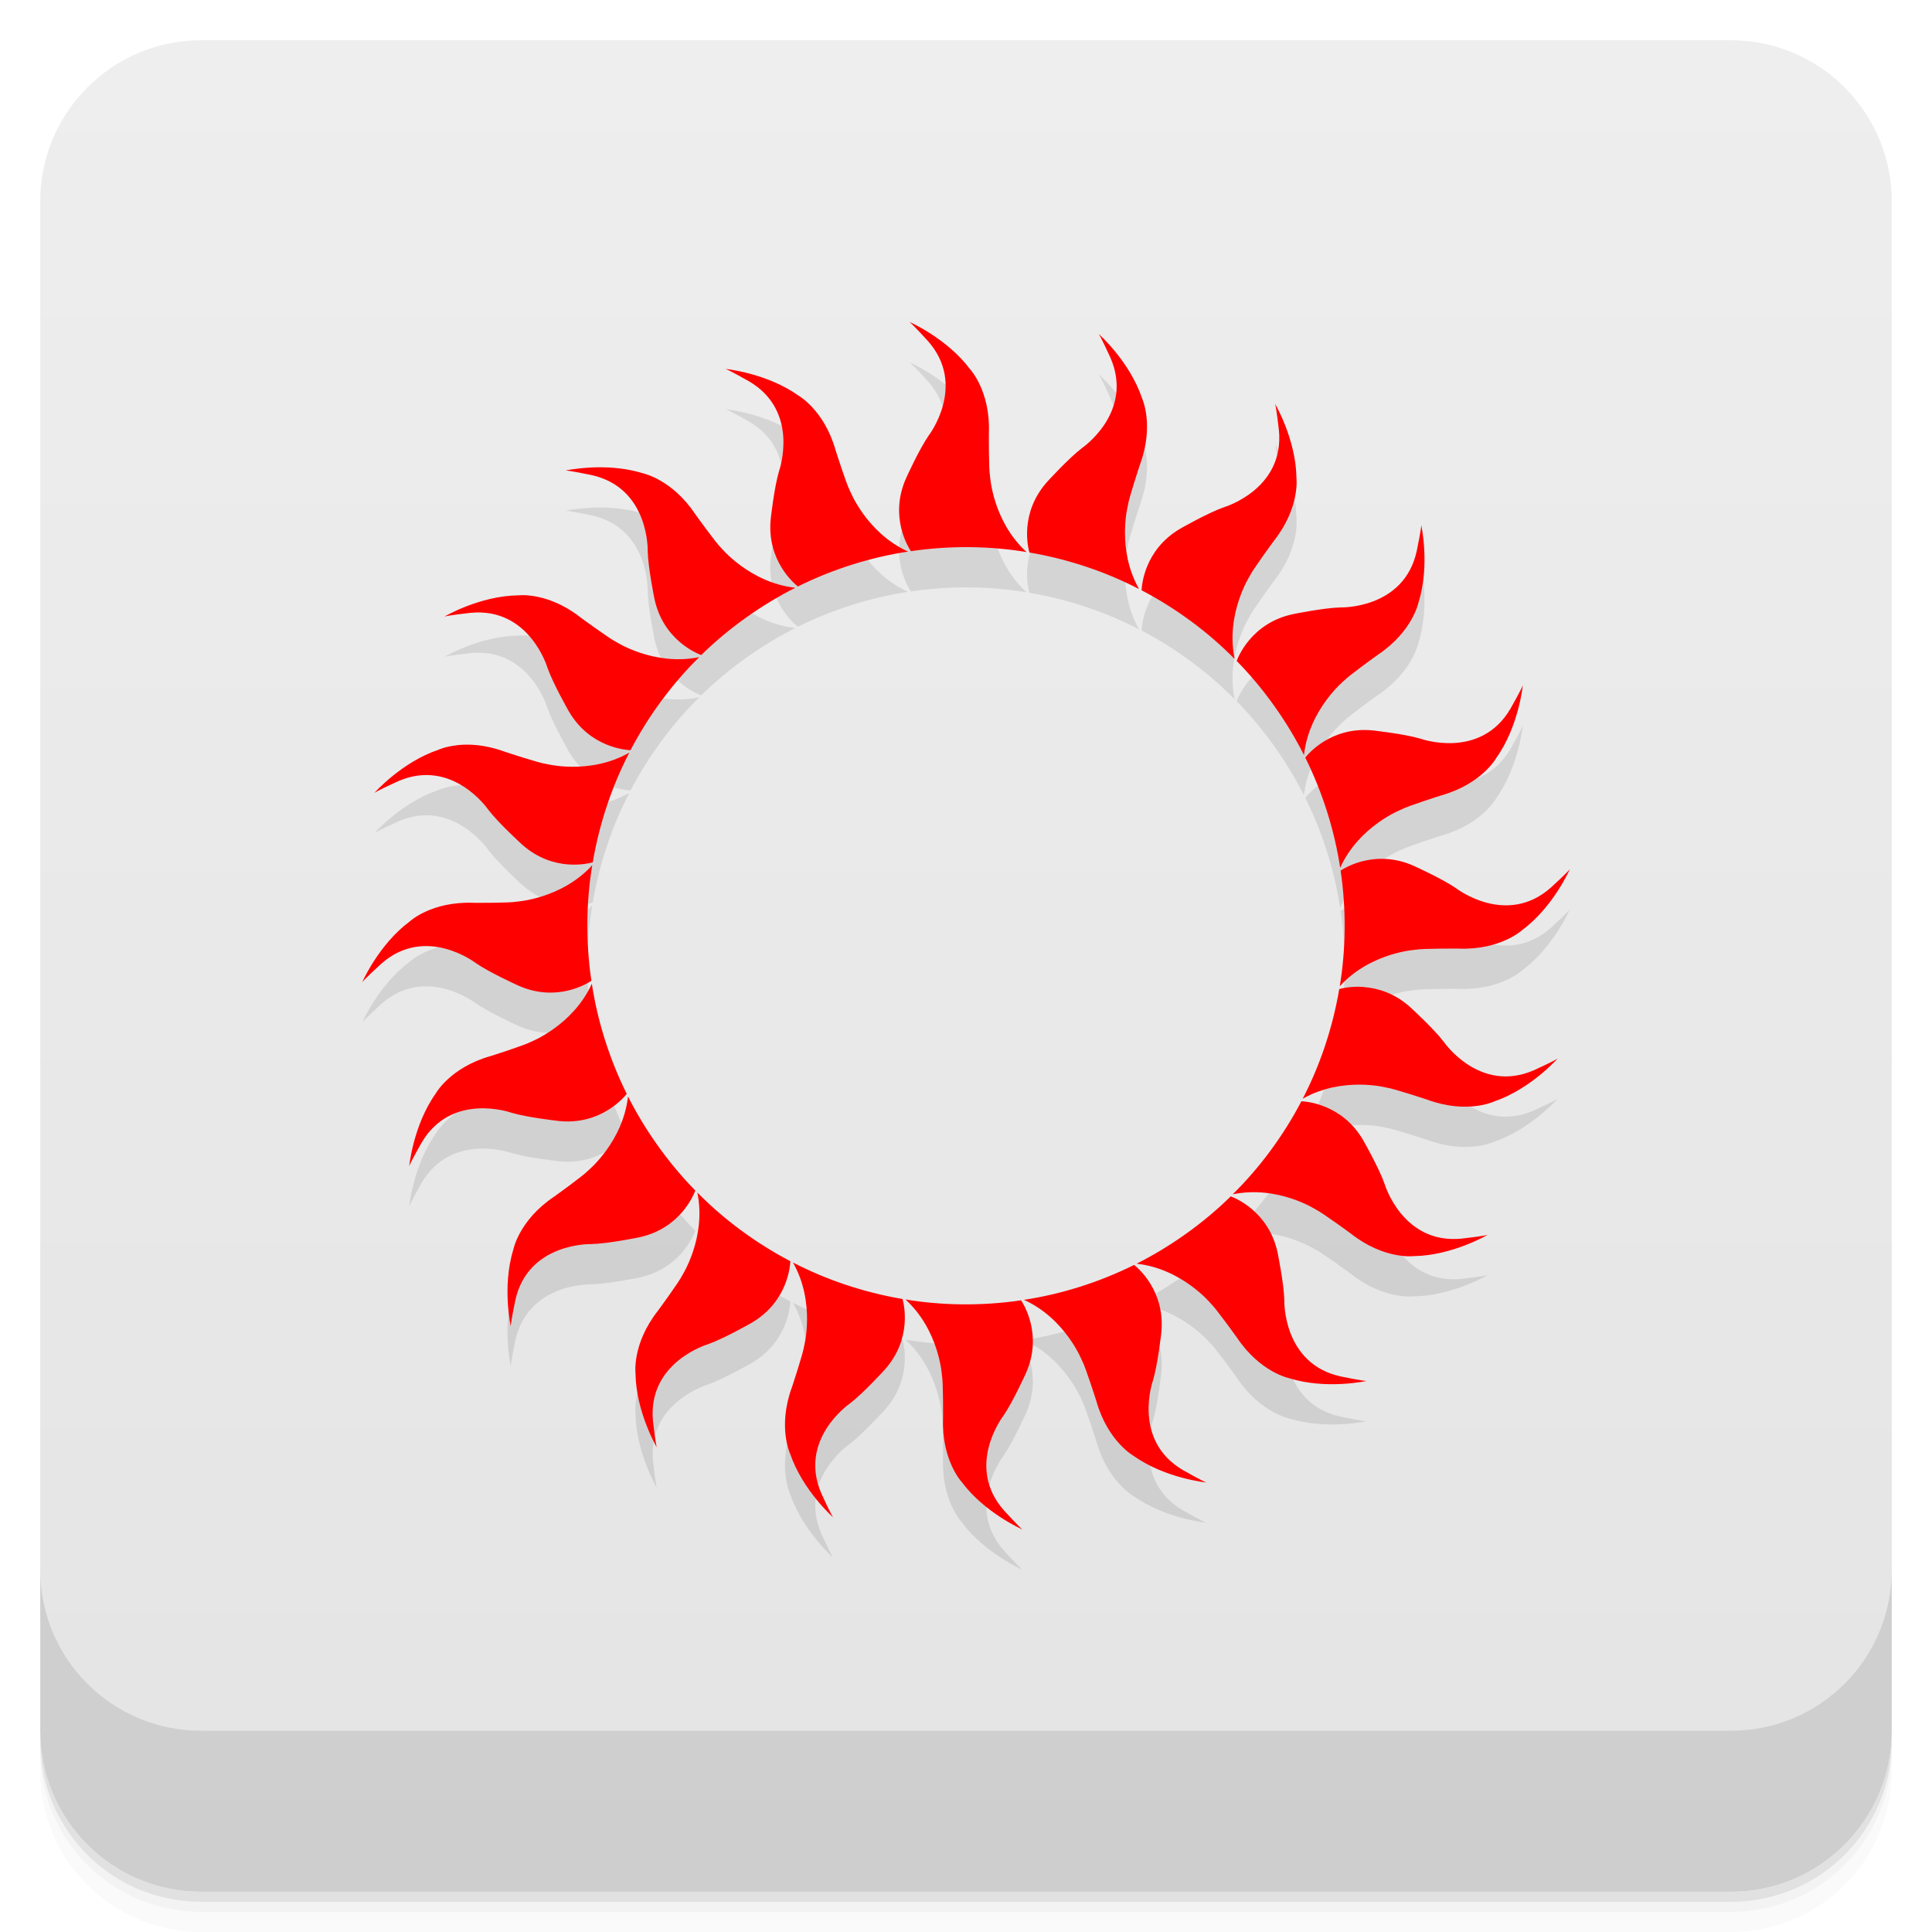
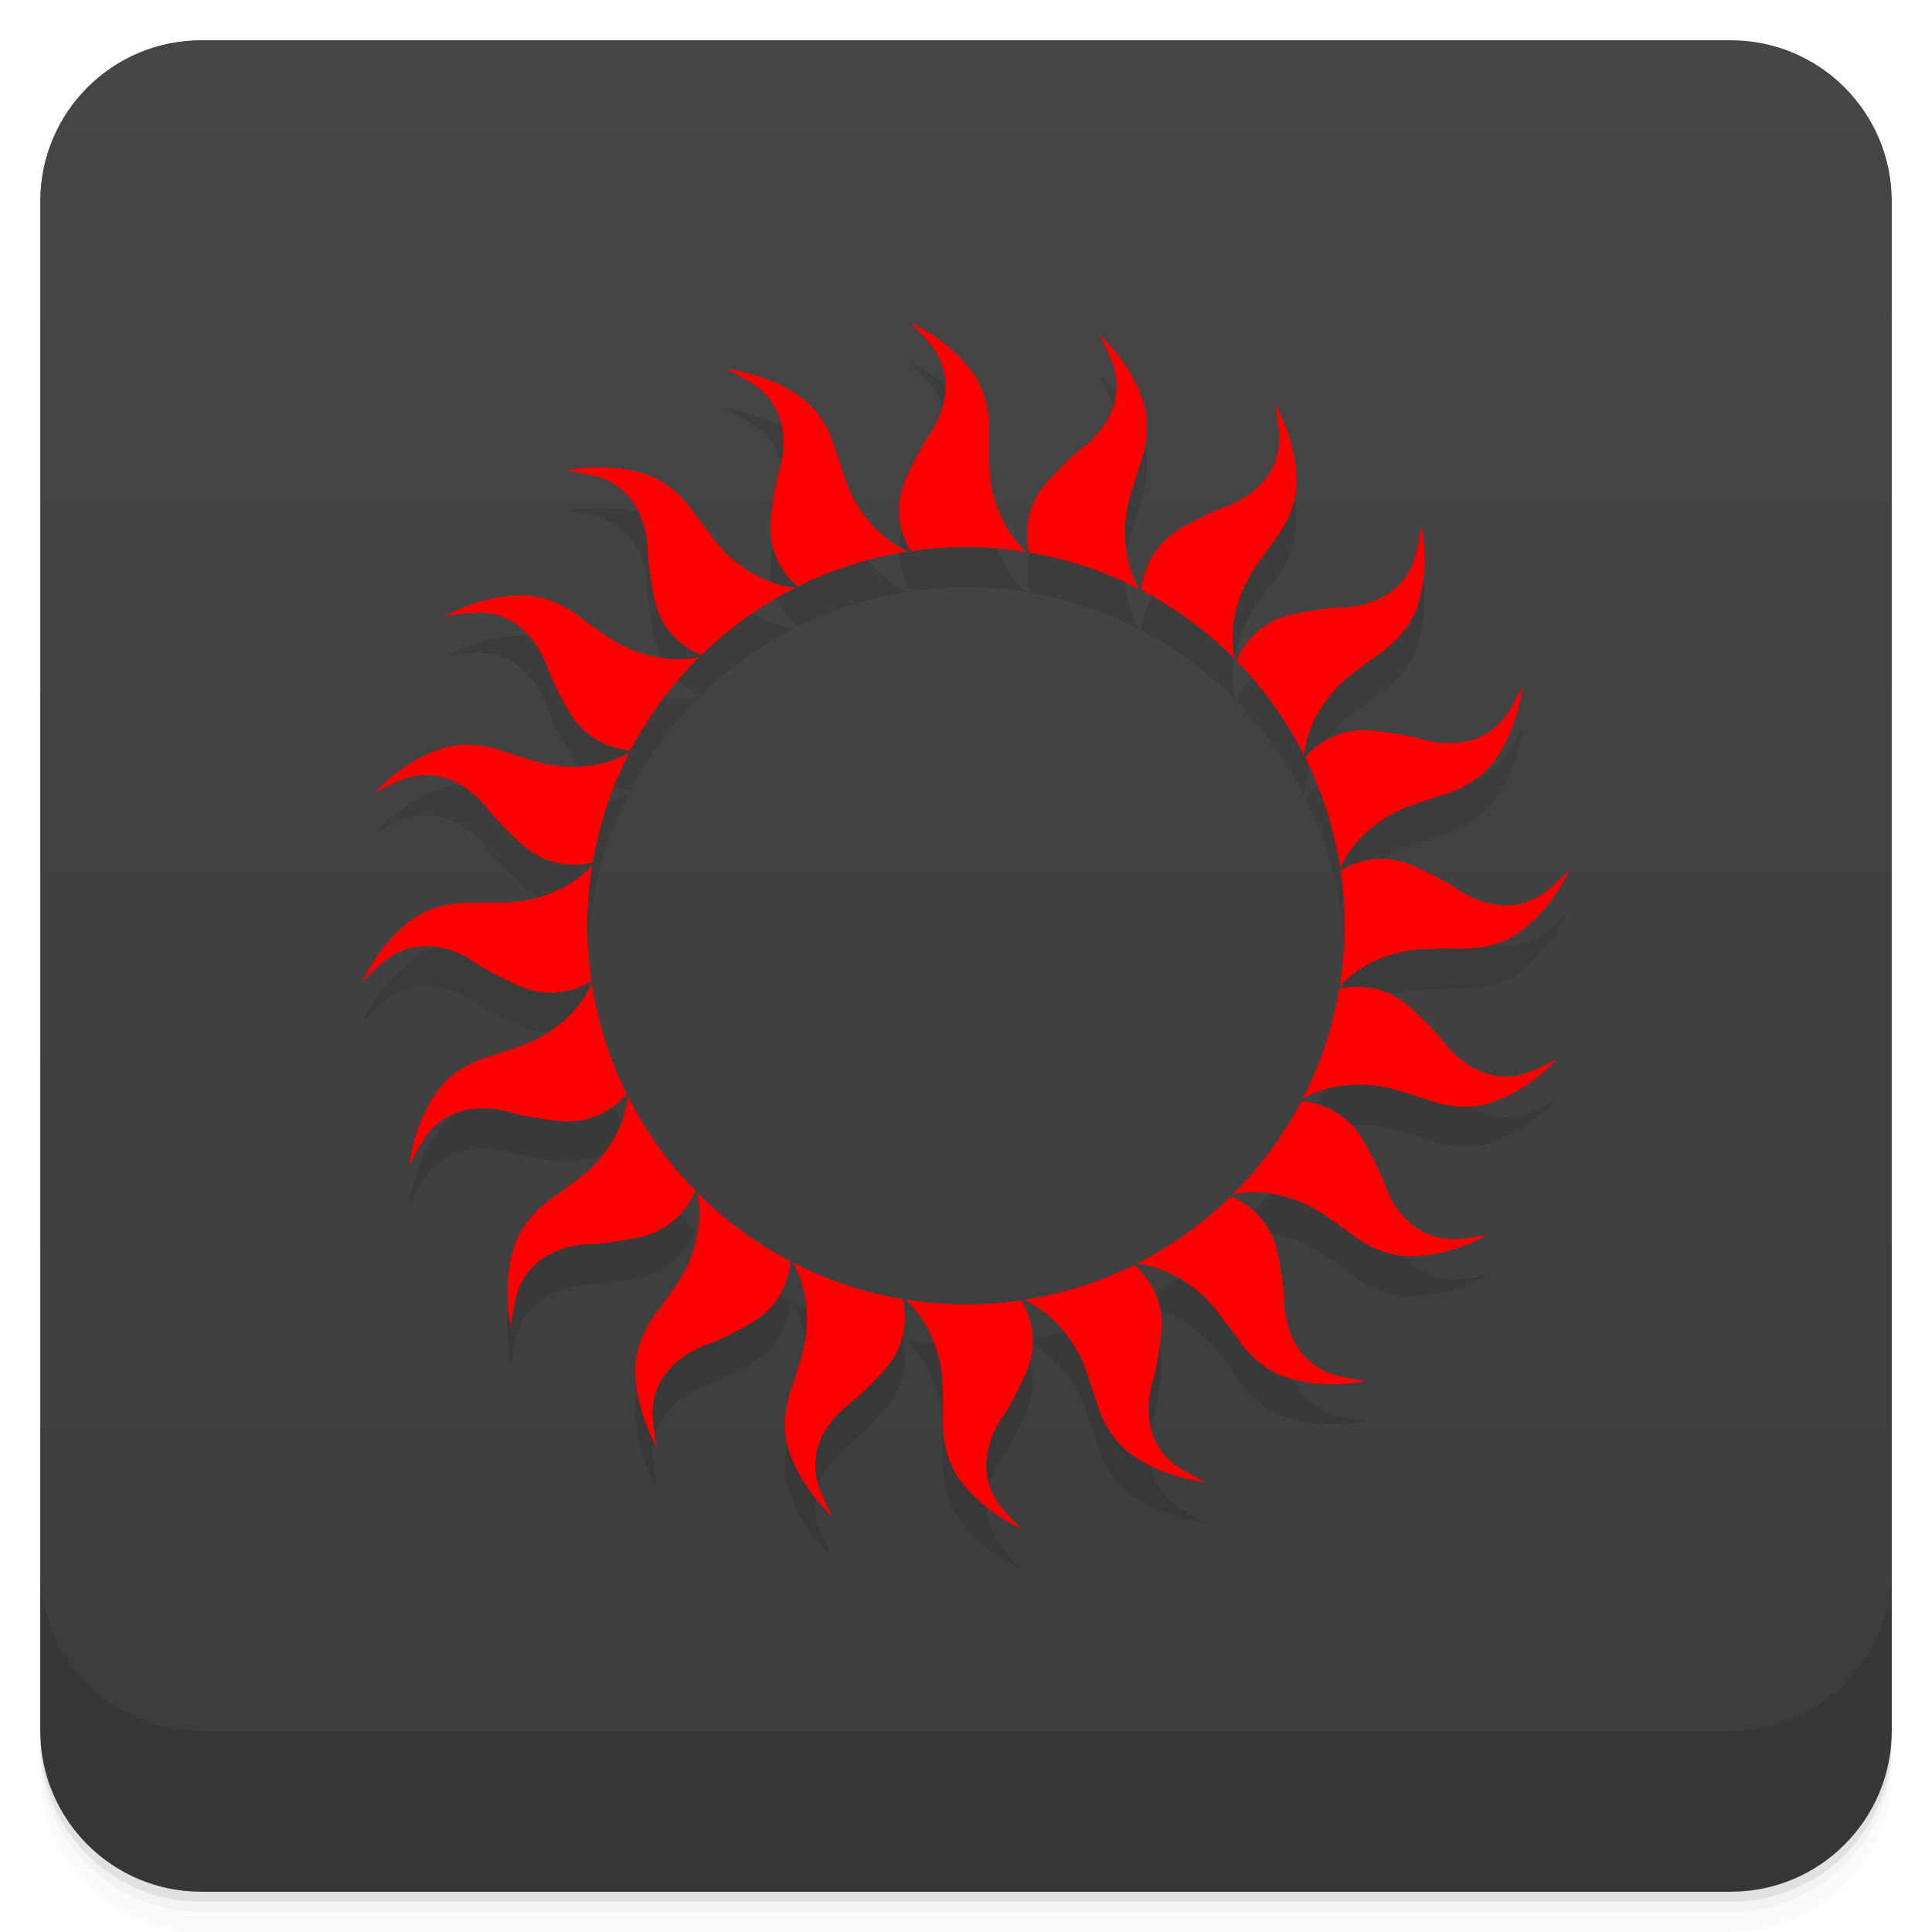
<svg xmlns="http://www.w3.org/2000/svg" width="48" height="48" version="1.1" viewBox="0 0 48 48">
  <defs>
    <linearGradient id="linearGradient4501" x1="-47" x2="-1" y1="2.8779e-15" y2="6.1232e-17" gradientUnits="userSpaceOnUse">
-       <stop style="stop-color:#e4e4e4" offset="0" />
-       <stop style="stop-color:#eee" offset="1" />
+       <stop style="stop-color:#3c3c3c" offset="0" />
+       <stop style="stop-color:#464646" offset="1" />
    </linearGradient>
  </defs>
  <g transform="translate(0 3.949e-5)">
    <path d="m1 43v0.25c0 2.216 1.784 4 4 4h38c2.216 0 4-1.784 4-4v-0.25c0 2.216-1.784 4-4 4h-38c-2.216 0-4-1.784-4-4zm0 0.5v0.5c0 2.216 1.784 4 4 4h38c2.216 0 4-1.784 4-4v-0.5c0 2.216-1.784 4-4 4h-38c-2.216 0-4-1.784-4-4z" style="opacity:.02" />
    <path d="m1 43.25v0.25c0 2.216 1.784 4 4 4h38c2.216 0 4-1.784 4-4v-0.25c0 2.216-1.784 4-4 4h-38c-2.216 0-4-1.784-4-4z" style="opacity:.05" />
    <path d="m1 43v0.25c0 2.216 1.784 4 4 4h38c2.216 0 4-1.784 4-4v-0.25c0 2.216-1.784 4-4 4h-38c-2.216 0-4-1.784-4-4z" style="opacity:.1" />
  </g>
  <rect transform="rotate(-90)" x="-47" y="1" width="46" height="46" rx="4" style="fill:url(#linearGradient4501)" />
  <g transform="translate(0 3.949e-5)">
    <g transform="translate(0 -1004.4)">
      <path d="m1 1043.4v4c0 2.216 1.784 4 4 4h38c2.216 0 4-1.784 4-4v-4c0 2.216-1.784 4-4 4h-38c-2.216 0-4-1.784-4-4z" style="opacity:.1" />
    </g>
  </g>
  <path d="m22.588 8.996c0.043 0.012 0.463 0.473 0.463 0.473 0.983 1.105 0.023 2.35 0.023 2.35-0.239 0.344-0.564 1.065-0.564 1.065-0.427 0.964 0.067 1.728 0.121 1.81 0.479-0.071 0.972-0.105 1.471-0.1 0.479 0.005 0.946 0.046 1.402 0.121-0.846-0.772-0.908-1.895-0.908-1.895-0.032-0.141-0.028-1.057-0.027-1.057 0.04-1.047-0.465-1.586-0.465-1.586-0.575-0.773-1.516-1.182-1.516-1.182zm4.705 0.299c0.037 0.024 0.295 0.592 0.295 0.592 0.593 1.355-0.703 2.242-0.703 2.242-0.333 0.253-0.865 0.838-0.865 0.838-0.704 0.785-0.472 1.665-0.445 1.76 0.478 0.081 0.955 0.2 1.428 0.359 0.454 0.152 0.887 0.337 1.297 0.549-0.566-0.995-0.277-2.082-0.277-2.082 0.013-0.144 0.3-1.016 0.301-1.016 0.361-0.984 0.047-1.65 0.047-1.65-0.308-0.913-1.076-1.592-1.076-1.592zm-9.273 0.871c0.044-0.002 0.588 0.307 0.588 0.307 1.277 0.747 0.748 2.228 0.748 2.228-0.121 0.401-0.207 1.185-0.207 1.185-0.108 1.048 0.597 1.624 0.674 1.685 0.434-0.215 0.891-0.4 1.367-0.549 0.457-0.143 0.914-0.249 1.371-0.318-1.043-0.472-1.449-1.522-1.449-1.522-0.074-0.124-0.353-0.998-0.352-0.998-0.286-1.008-0.934-1.363-0.934-1.363-0.786-0.557-1.807-0.656-1.807-0.656zm13.656 0.865c0.028 0.035 0.098 0.654 0.098 0.654 0.146 1.472-1.363 1.916-1.363 1.916-0.395 0.138-1.08 0.529-1.08 0.529-0.912 0.529-0.964 1.436-0.969 1.535 0.429 0.224 0.85 0.488 1.25 0.785 0.384 0.285 0.738 0.593 1.062 0.922-0.231-1.122 0.379-2.066 0.379-2.066 0.057-0.132 0.599-0.874 0.6-0.873 0.648-0.824 0.557-1.555 0.557-1.555-0.011-0.963-0.533-1.848-0.533-1.848zm-17.021 1.586c-0.365 0.02-0.615 0.074-0.615 0.074 0.042-0.016 0.652 0.111 0.652 0.111 1.445 0.316 1.4 1.887 1.4 1.887 0.009 0.418 0.168 1.191 0.168 1.191 0.221 1.03 1.069 1.36 1.162 1.395 0.346-0.339 0.724-0.655 1.131-0.943 0.39-0.277 0.794-0.521 1.207-0.729-1.138-0.127-1.85-0.998-1.85-0.998-0.108-0.095-0.643-0.839-0.643-0.84-0.583-0.87-1.309-1.01-1.309-1.01-0.46-0.143-0.94-0.158-1.305-0.139zm20.654 1.422c0.016 0.042-0.111 0.652-0.111 0.652-0.316 1.445-1.887 1.4-1.887 1.4-0.418 0.009-1.191 0.168-1.191 0.168-1.03 0.221-1.36 1.069-1.395 1.162 0.339 0.346 0.655 0.724 0.943 1.131 0.277 0.39 0.521 0.794 0.729 1.207 0.127-1.138 0.998-1.85 0.998-1.85 0.095-0.108 0.839-0.643 0.84-0.643 0.87-0.583 1.01-1.309 1.01-1.309 0.287-0.92 0.064-1.92 0.064-1.92zm-22.303 1.748c-0.082-0.001-0.127 0.004-0.127 0.004-0.963 0.011-1.848 0.533-1.848 0.533 0.035-0.028 0.654-0.098 0.654-0.098 1.472-0.146 1.916 1.363 1.916 1.363 0.138 0.395 0.529 1.08 0.529 1.08 0.529 0.912 1.436 0.964 1.535 0.969 0.224-0.429 0.488-0.85 0.785-1.25 0.285-0.384 0.593-0.738 0.922-1.062-1.122 0.231-2.066-0.379-2.066-0.379-0.132-0.057-0.874-0.599-0.873-0.6-0.618-0.486-1.183-0.556-1.428-0.561zm24.828 2.232c0.002 0.044-0.307 0.588-0.307 0.588-0.747 1.277-2.228 0.748-2.228 0.748-0.401-0.121-1.185-0.207-1.185-0.207-1.048-0.108-1.624 0.597-1.685 0.674 0.215 0.434 0.4 0.891 0.549 1.367 0.143 0.457 0.249 0.914 0.318 1.371 0.472-1.043 1.522-1.449 1.522-1.449 0.124-0.074 0.998-0.353 0.998-0.352 1.008-0.286 1.363-0.934 1.363-0.934 0.557-0.786 0.656-1.807 0.656-1.807zm-26.49 1.498c-0.29 0.033-0.457 0.113-0.457 0.113-0.913 0.308-1.592 1.076-1.592 1.076 0.024-0.037 0.592-0.295 0.592-0.295 1.355-0.593 2.242 0.703 2.242 0.703 0.253 0.333 0.838 0.865 0.838 0.865 0.785 0.704 1.665 0.472 1.76 0.445 0.081-0.478 0.2-0.955 0.359-1.428 0.152-0.454 0.337-0.887 0.549-1.297-0.995 0.566-2.082 0.277-2.082 0.277-0.144-0.013-1.016-0.3-1.016-0.301-0.492-0.181-0.903-0.194-1.193-0.16zm23.096 2.824c-0.626-0.039-1.071 0.248-1.133 0.289 0.071 0.479 0.105 0.972 0.1 1.471-0.005 0.479-0.046 0.946-0.121 1.402 0.772-0.846 1.895-0.908 1.895-0.908 0.141-0.032 1.057-0.028 1.057-0.027 1.047 0.04 1.586-0.465 1.586-0.465 0.773-0.575 1.182-1.516 1.182-1.516-0.012 0.043-0.473 0.463-0.473 0.463-1.105 0.983-2.35 0.023-2.35 0.023-0.344-0.239-1.065-0.564-1.065-0.564-0.241-0.107-0.469-0.155-0.678-0.168zm-19.725 0.154c-0.772 0.846-1.895 0.908-1.895 0.908-0.141 0.032-1.057 0.028-1.057 0.027-1.047-0.04-1.586 0.465-1.586 0.465-0.773 0.575-1.182 1.516-1.182 1.516 0.012-0.043 0.473-0.463 0.473-0.463 1.105-0.983 2.35-0.023 2.35-0.023 0.344 0.239 1.065 0.564 1.065 0.564 0.964 0.427 1.728-0.067 1.81-0.121-0.071-0.479-0.105-0.972-0.1-1.471 0.005-0.479 0.046-0.946 0.121-1.402zm-0.01 2.943c-0.472 1.043-1.522 1.449-1.522 1.449-0.124 0.074-0.998 0.353-0.998 0.352-1.008 0.286-1.363 0.934-1.363 0.934-0.557 0.786-0.656 1.807-0.656 1.807-0.002-0.044 0.307-0.588 0.307-0.588 0.747-1.277 2.228-0.748 2.228-0.748 0.401 0.121 1.185 0.207 1.185 0.207 1.048 0.108 1.624-0.597 1.685-0.674-0.215-0.434-0.4-0.891-0.549-1.367-0.143-0.457-0.249-0.914-0.318-1.371zm19.189 0.084c-0.33-0.027-0.573 0.038-0.621 0.051-0.081 0.478-0.2 0.955-0.359 1.428-0.152 0.454-0.337 0.887-0.549 1.297 0.995-0.566 2.082-0.277 2.082-0.277 0.144 0.013 1.016 0.3 1.016 0.301 0.984 0.361 1.65 0.047 1.65 0.047 0.913-0.308 1.592-1.076 1.592-1.076-0.024 0.037-0.592 0.295-0.592 0.295-1.355 0.593-2.242-0.703-2.242-0.703-0.253-0.333-0.838-0.865-0.838-0.865-0.392-0.352-0.809-0.469-1.139-0.496zm-18.291 2.717c-0.127 1.138-0.998 1.85-0.998 1.85-0.095 0.108-0.839 0.643-0.84 0.643-0.87 0.583-1.01 1.309-1.01 1.309-0.287 0.92-0.064 1.92-0.064 1.92-0.016-0.042 0.111-0.652 0.111-0.652 0.316-1.445 1.887-1.4 1.887-1.4 0.418-0.009 1.191-0.168 1.191-0.168 1.03-0.221 1.36-1.069 1.395-1.162-0.339-0.346-0.655-0.724-0.943-1.131-0.277-0.39-0.521-0.794-0.729-1.207zm16.73 0.121c-0.224 0.429-0.488 0.85-0.785 1.25-0.285 0.384-0.593 0.738-0.922 1.062 1.122-0.231 2.066 0.379 2.066 0.379 0.132 0.057 0.874 0.599 0.873 0.6 0.824 0.648 1.555 0.557 1.555 0.557 0.963-0.011 1.848-0.533 1.848-0.533-0.035 0.028-0.654 0.098-0.654 0.098-1.472 0.146-1.916-1.363-1.916-1.363-0.138-0.395-0.529-1.08-0.529-1.08-0.529-0.912-1.436-0.964-1.535-0.969zm-15.008 2.266c0.231 1.122-0.379 2.066-0.379 2.066-0.057 0.132-0.599 0.874-0.6 0.873-0.648 0.824-0.557 1.555-0.557 1.555 0.011 0.963 0.533 1.848 0.533 1.848-0.028-0.035-0.098-0.654-0.098-0.654-0.146-1.472 1.363-1.916 1.363-1.916 0.395-0.138 1.08-0.529 1.08-0.529 0.912-0.529 0.964-1.436 0.969-1.535-0.429-0.224-0.85-0.488-1.25-0.785-0.384-0.285-0.738-0.593-1.062-0.922zm13.252 0.098c-0.346 0.339-0.724 0.655-1.131 0.943-0.39 0.277-0.794 0.521-1.207 0.729 1.138 0.127 1.85 0.998 1.85 0.998 0.108 0.095 0.643 0.839 0.643 0.84 0.583 0.87 1.309 1.01 1.309 1.01 0.92 0.287 1.92 0.064 1.92 0.064-0.042 0.016-0.652-0.111-0.652-0.111-1.445-0.316-1.4-1.887-1.4-1.887-0.009-0.418-0.168-1.191-0.168-1.191-0.221-1.03-1.069-1.36-1.162-1.395zm-10.877 1.641c0.566 0.995 0.277 2.082 0.277 2.082-0.013 0.144-0.3 1.016-0.301 1.016-0.361 0.984-0.047 1.65-0.047 1.65 0.308 0.913 1.076 1.592 1.076 1.592-0.037-0.024-0.295-0.592-0.295-0.592-0.593-1.355 0.703-2.242 0.703-2.242 0.333-0.253 0.865-0.838 0.865-0.838 0.704-0.785 0.472-1.665 0.445-1.76-0.478-0.081-0.955-0.2-1.428-0.359-0.454-0.152-0.887-0.337-1.297-0.549zm8.477 0.062c-0.434 0.215-0.891 0.4-1.367 0.549-0.457 0.143-0.914 0.249-1.371 0.318 1.043 0.472 1.449 1.522 1.449 1.522 0.074 0.124 0.353 0.998 0.352 0.998 0.286 1.008 0.934 1.363 0.934 1.363 0.786 0.557 1.807 0.656 1.807 0.656-0.044 0.002-0.588-0.307-0.588-0.307-1.277-0.747-0.748-2.228-0.748-2.228 0.121-0.401 0.207-1.185 0.207-1.185 0.108-1.048-0.597-1.624-0.674-1.685zm-5.682 0.857c0.846 0.772 0.908 1.895 0.908 1.895 0.032 0.141 0.028 1.057 0.027 1.057-0.04 1.047 0.465 1.586 0.465 1.586 0.575 0.773 1.516 1.182 1.516 1.182-0.043-0.012-0.463-0.473-0.463-0.473-0.983-1.105-0.023-2.35-0.023-2.35 0.239-0.344 0.564-1.065 0.564-1.065 0.427-0.964-0.067-1.728-0.121-1.81-0.479 0.071-0.972 0.105-1.471 0.1-0.479-0.005-0.946-0.046-1.402-0.121z" style="opacity:.1" />
  <path d="m22.588 7.996c0.043 0.012 0.463 0.473 0.463 0.473 0.983 1.105 0.023 2.35 0.023 2.35-0.239 0.344-0.564 1.065-0.564 1.065-0.427 0.964 0.067 1.728 0.121 1.81 0.479-0.071 0.972-0.105 1.471-0.1 0.479 0.005 0.946 0.046 1.402 0.121-0.846-0.772-0.908-1.895-0.908-1.895-0.032-0.141-0.028-1.057-0.027-1.057 0.04-1.047-0.465-1.586-0.465-1.586-0.575-0.773-1.516-1.182-1.516-1.182zm4.705 0.299c0.037 0.024 0.295 0.592 0.295 0.592 0.593 1.355-0.703 2.242-0.703 2.242-0.333 0.253-0.865 0.838-0.865 0.838-0.704 0.785-0.472 1.665-0.445 1.76 0.478 0.081 0.955 0.2 1.428 0.359 0.454 0.152 0.887 0.337 1.297 0.549-0.566-0.995-0.277-2.082-0.277-2.082 0.013-0.144 0.3-1.016 0.301-1.016 0.361-0.984 0.047-1.65 0.047-1.65-0.308-0.913-1.076-1.592-1.076-1.592zm-9.273 0.871c0.044-0.002 0.588 0.307 0.588 0.307 1.277 0.747 0.748 2.228 0.748 2.228-0.121 0.401-0.207 1.185-0.207 1.185-0.108 1.048 0.597 1.624 0.674 1.685 0.434-0.215 0.891-0.4 1.367-0.549 0.457-0.143 0.914-0.249 1.371-0.318-1.043-0.472-1.449-1.522-1.449-1.522-0.074-0.124-0.353-0.998-0.352-0.998-0.286-1.008-0.934-1.363-0.934-1.363-0.786-0.557-1.807-0.656-1.807-0.656zm13.656 0.865c0.028 0.035 0.098 0.654 0.098 0.654 0.146 1.472-1.363 1.916-1.363 1.916-0.395 0.138-1.08 0.529-1.08 0.529-0.912 0.529-0.964 1.436-0.969 1.535 0.429 0.224 0.85 0.488 1.25 0.785 0.384 0.285 0.738 0.593 1.062 0.922-0.231-1.122 0.379-2.066 0.379-2.066 0.057-0.132 0.599-0.874 0.6-0.873 0.648-0.824 0.557-1.555 0.557-1.555-0.011-0.963-0.533-1.848-0.533-1.848zm-17.021 1.586c-0.365 0.02-0.615 0.074-0.615 0.074 0.042-0.016 0.652 0.111 0.652 0.111 1.445 0.316 1.4 1.887 1.4 1.887 0.009 0.418 0.168 1.191 0.168 1.191 0.221 1.03 1.069 1.36 1.162 1.395 0.346-0.339 0.724-0.655 1.131-0.943 0.39-0.277 0.794-0.521 1.207-0.729-1.138-0.127-1.85-0.998-1.85-0.998-0.108-0.095-0.643-0.839-0.643-0.84-0.583-0.87-1.309-1.01-1.309-1.01-0.46-0.143-0.94-0.158-1.305-0.139zm20.654 1.422c0.016 0.042-0.111 0.652-0.111 0.652-0.316 1.445-1.887 1.4-1.887 1.4-0.418 0.009-1.191 0.168-1.191 0.168-1.03 0.221-1.36 1.069-1.395 1.162 0.339 0.346 0.655 0.724 0.943 1.131 0.277 0.39 0.521 0.794 0.729 1.207 0.127-1.138 0.998-1.85 0.998-1.85 0.095-0.108 0.839-0.643 0.84-0.643 0.87-0.583 1.01-1.309 1.01-1.309 0.287-0.92 0.064-1.92 0.064-1.92zm-22.303 1.748c-0.082-0.001-0.127 0.004-0.127 0.004-0.963 0.011-1.848 0.533-1.848 0.533 0.035-0.028 0.654-0.098 0.654-0.098 1.472-0.146 1.916 1.363 1.916 1.363 0.138 0.395 0.529 1.08 0.529 1.08 0.529 0.912 1.436 0.964 1.535 0.969 0.224-0.429 0.488-0.85 0.785-1.25 0.285-0.384 0.593-0.738 0.922-1.062-1.122 0.231-2.066-0.379-2.066-0.379-0.132-0.057-0.874-0.599-0.873-0.6-0.618-0.486-1.183-0.556-1.428-0.561zm24.828 2.232c0.002 0.044-0.307 0.588-0.307 0.588-0.747 1.277-2.228 0.748-2.228 0.748-0.401-0.121-1.185-0.207-1.185-0.207-1.048-0.108-1.624 0.597-1.685 0.674 0.215 0.434 0.4 0.891 0.549 1.367 0.143 0.457 0.249 0.914 0.318 1.371 0.472-1.043 1.522-1.449 1.522-1.449 0.124-0.074 0.998-0.353 0.998-0.352 1.008-0.286 1.363-0.934 1.363-0.934 0.557-0.786 0.656-1.807 0.656-1.807zm-26.49 1.498c-0.29 0.033-0.457 0.113-0.457 0.113-0.913 0.308-1.592 1.076-1.592 1.076 0.024-0.037 0.592-0.295 0.592-0.295 1.355-0.593 2.242 0.703 2.242 0.703 0.253 0.333 0.838 0.865 0.838 0.865 0.785 0.704 1.665 0.472 1.76 0.445 0.081-0.478 0.2-0.955 0.359-1.428 0.152-0.454 0.337-0.887 0.549-1.297-0.995 0.566-2.082 0.277-2.082 0.277-0.144-0.013-1.016-0.3-1.016-0.301-0.492-0.181-0.903-0.194-1.193-0.16zm23.096 2.824c-0.626-0.039-1.071 0.248-1.133 0.289 0.071 0.479 0.105 0.972 0.1 1.471-0.005 0.479-0.046 0.946-0.121 1.402 0.772-0.846 1.895-0.908 1.895-0.908 0.141-0.032 1.057-0.028 1.057-0.027 1.047 0.04 1.586-0.465 1.586-0.465 0.773-0.575 1.182-1.516 1.182-1.516-0.012 0.043-0.473 0.463-0.473 0.463-1.105 0.983-2.35 0.023-2.35 0.023-0.344-0.239-1.065-0.564-1.065-0.564-0.241-0.107-0.469-0.155-0.678-0.168zm-19.725 0.154c-0.772 0.846-1.895 0.908-1.895 0.908-0.141 0.032-1.057 0.028-1.057 0.027-1.047-0.04-1.586 0.465-1.586 0.465-0.773 0.575-1.182 1.516-1.182 1.516 0.012-0.043 0.473-0.463 0.473-0.463 1.105-0.983 2.35-0.023 2.35-0.023 0.344 0.239 1.065 0.564 1.065 0.564 0.964 0.427 1.728-0.067 1.81-0.121-0.071-0.479-0.105-0.972-0.1-1.471 0.005-0.479 0.046-0.946 0.121-1.402zm-0.01 2.943c-0.472 1.043-1.522 1.449-1.522 1.449-0.124 0.074-0.998 0.353-0.998 0.352-1.008 0.286-1.363 0.934-1.363 0.934-0.557 0.786-0.656 1.807-0.656 1.807-0.002-0.044 0.307-0.588 0.307-0.588 0.747-1.277 2.228-0.748 2.228-0.748 0.401 0.121 1.185 0.207 1.185 0.207 1.048 0.108 1.624-0.597 1.685-0.674-0.215-0.434-0.4-0.891-0.549-1.367-0.143-0.457-0.249-0.914-0.318-1.371zm19.189 0.084c-0.33-0.027-0.573 0.038-0.621 0.051-0.081 0.478-0.2 0.955-0.359 1.428-0.152 0.454-0.337 0.887-0.549 1.297 0.995-0.566 2.082-0.277 2.082-0.277 0.144 0.013 1.016 0.3 1.016 0.301 0.984 0.361 1.65 0.047 1.65 0.047 0.913-0.308 1.592-1.076 1.592-1.076-0.024 0.037-0.592 0.295-0.592 0.295-1.355 0.593-2.242-0.703-2.242-0.703-0.253-0.333-0.838-0.865-0.838-0.865-0.392-0.352-0.809-0.469-1.139-0.496zm-18.291 2.717c-0.127 1.138-0.998 1.85-0.998 1.85-0.095 0.108-0.839 0.643-0.84 0.643-0.87 0.583-1.01 1.309-1.01 1.309-0.287 0.92-0.064 1.92-0.064 1.92-0.016-0.042 0.111-0.652 0.111-0.652 0.316-1.445 1.887-1.4 1.887-1.4 0.418-0.009 1.191-0.168 1.191-0.168 1.03-0.221 1.36-1.069 1.395-1.162-0.339-0.346-0.655-0.724-0.943-1.131-0.277-0.39-0.521-0.794-0.729-1.207zm16.73 0.121c-0.224 0.429-0.488 0.85-0.785 1.25-0.285 0.384-0.593 0.738-0.922 1.062 1.122-0.231 2.066 0.379 2.066 0.379 0.132 0.057 0.874 0.599 0.873 0.6 0.824 0.648 1.555 0.557 1.555 0.557 0.963-0.011 1.848-0.533 1.848-0.533-0.035 0.028-0.654 0.098-0.654 0.098-1.472 0.146-1.916-1.363-1.916-1.363-0.138-0.395-0.529-1.08-0.529-1.08-0.529-0.912-1.436-0.964-1.535-0.969zm-15.008 2.266c0.231 1.122-0.379 2.066-0.379 2.066-0.057 0.132-0.599 0.874-0.6 0.873-0.648 0.824-0.557 1.555-0.557 1.555 0.011 0.963 0.533 1.848 0.533 1.848-0.028-0.035-0.098-0.654-0.098-0.654-0.146-1.472 1.363-1.916 1.363-1.916 0.395-0.138 1.08-0.529 1.08-0.529 0.912-0.529 0.964-1.436 0.969-1.535-0.429-0.224-0.85-0.488-1.25-0.785-0.384-0.285-0.738-0.593-1.062-0.922zm13.252 0.098c-0.346 0.339-0.724 0.655-1.131 0.943-0.39 0.277-0.794 0.521-1.207 0.729 1.138 0.127 1.85 0.998 1.85 0.998 0.108 0.095 0.643 0.839 0.643 0.84 0.583 0.87 1.309 1.01 1.309 1.01 0.92 0.287 1.92 0.064 1.92 0.064-0.042 0.016-0.652-0.111-0.652-0.111-1.445-0.316-1.4-1.887-1.4-1.887-0.009-0.418-0.168-1.191-0.168-1.191-0.221-1.03-1.069-1.36-1.162-1.395zm-10.877 1.641c0.566 0.995 0.277 2.082 0.277 2.082-0.013 0.144-0.3 1.016-0.301 1.016-0.361 0.984-0.047 1.65-0.047 1.65 0.308 0.913 1.076 1.592 1.076 1.592-0.037-0.024-0.295-0.592-0.295-0.592-0.593-1.355 0.703-2.242 0.703-2.242 0.333-0.253 0.865-0.838 0.865-0.838 0.704-0.785 0.472-1.665 0.445-1.76-0.478-0.081-0.955-0.2-1.428-0.359-0.454-0.152-0.887-0.337-1.297-0.549zm8.477 0.062c-0.434 0.215-0.891 0.4-1.367 0.549-0.457 0.143-0.914 0.249-1.371 0.318 1.043 0.472 1.449 1.522 1.449 1.522 0.074 0.124 0.353 0.998 0.352 0.998 0.286 1.008 0.934 1.363 0.934 1.363 0.786 0.557 1.807 0.656 1.807 0.656-0.044 0.002-0.588-0.307-0.588-0.307-1.277-0.747-0.748-2.228-0.748-2.228 0.121-0.401 0.207-1.185 0.207-1.185 0.108-1.048-0.597-1.624-0.674-1.685zm-5.682 0.857c0.846 0.772 0.908 1.895 0.908 1.895 0.032 0.141 0.028 1.057 0.027 1.057-0.04 1.047 0.465 1.586 0.465 1.586 0.575 0.773 1.516 1.182 1.516 1.182-0.043-0.012-0.463-0.473-0.463-0.473-0.983-1.105-0.023-2.35-0.023-2.35 0.239-0.344 0.564-1.065 0.564-1.065 0.427-0.964-0.067-1.728-0.121-1.81-0.479 0.071-0.972 0.105-1.471 0.1-0.479-0.005-0.946-0.046-1.402-0.121z" style="fill:#f00" />
</svg>
